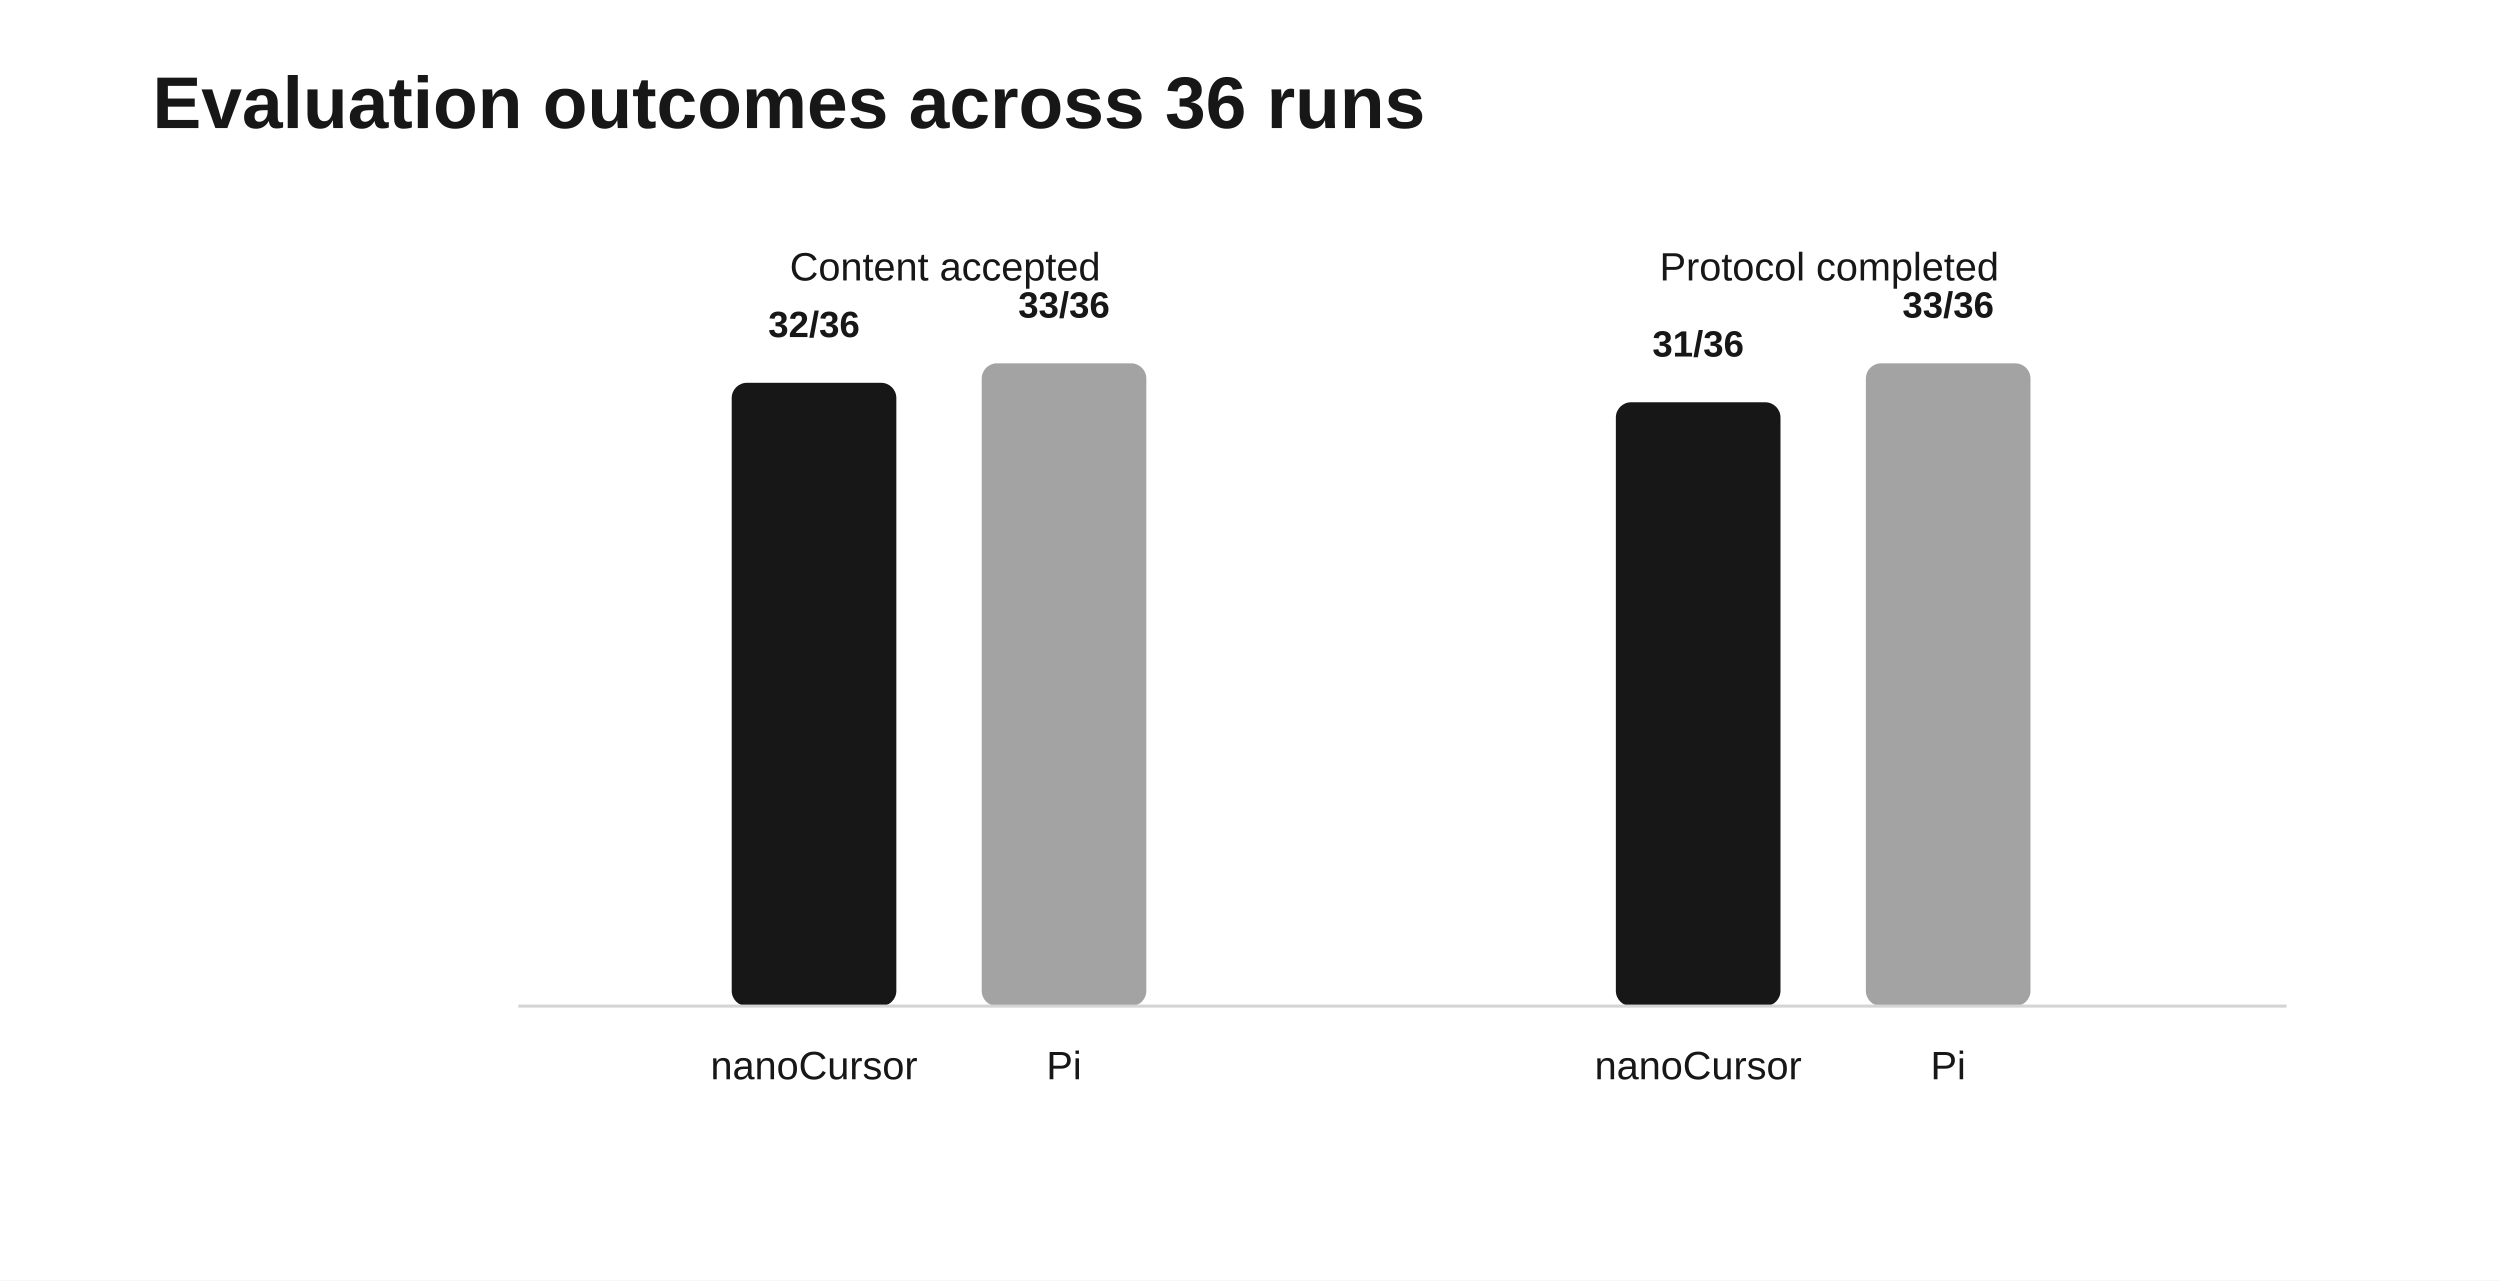
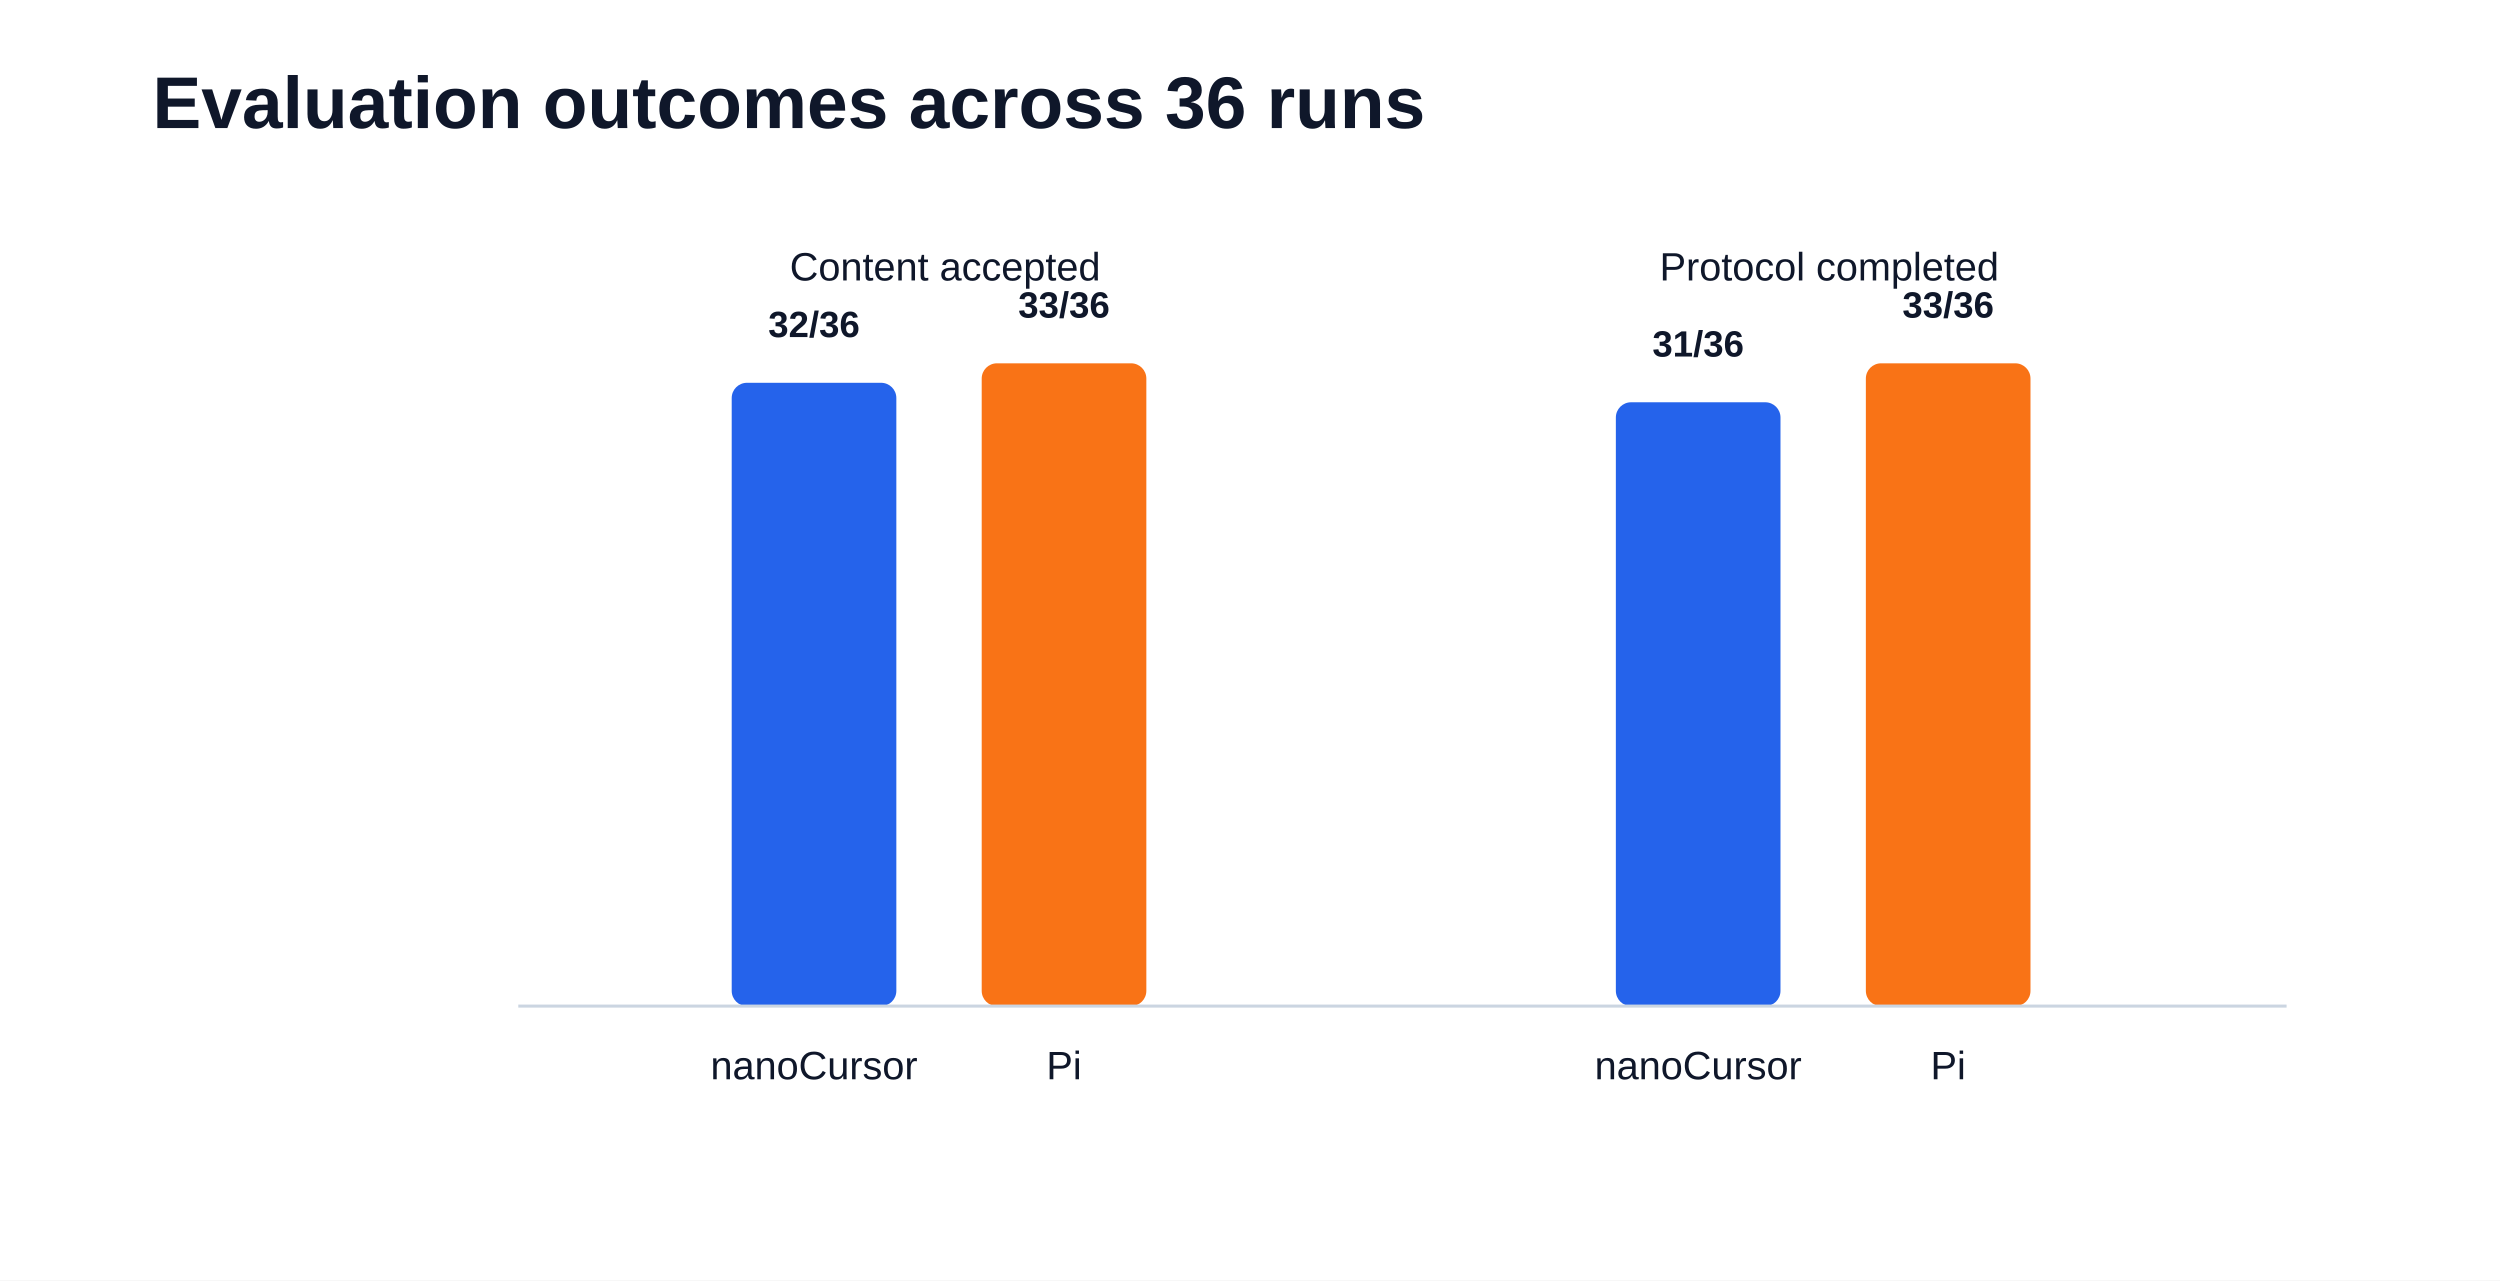
<svg xmlns="http://www.w3.org/2000/svg" width="820" height="420" viewBox="0 0 820 420">
  <rect width="100%" height="100%" fill="#ffffff" />
  <style>
- text { font-family: -apple-system, BlinkMacSystemFont, "Segoe UI", Arial, sans-serif; fill: #171717; }
- .title { font-size: 24px; font-weight: 700; } .label { font-size: 13px; } .value { font-size: 12px; font-weight: 650; }
- .axis { stroke: #d4d4d4; stroke-width: 1; } .grid { stroke: #ececec; stroke-width: 1; }
+ text { font-family: -apple-system, BlinkMacSystemFont, "Segoe UI", Arial, sans-serif; fill: #0f172a; }
+ .title { font-size: 24px; font-weight: 700; } .subtitle { font-size: 13px; fill: #737373; }
+ .label { font-size: 13px; } .small { font-size: 11px; fill: #737373; } .value { font-size: 12px; font-weight: 650; }
+ .axis { stroke: #cbd5e1; stroke-width: 1; } .grid { stroke: #e2e8f0; stroke-width: 1; }
</style>
  <text x="50" y="42" class="title">Evaluation outcomes across 36 runs</text>
  <text x="310" y="92" text-anchor="middle" class="label">Content accepted</text>
-   <rect x="240" y="125.556" width="54" height="204.444" rx="5" fill="#171717" />
+   <rect x="240" y="125.556" width="54" height="204.444" rx="5" fill="#2563eb" />
  <text x="267" y="110.556" text-anchor="middle" class="value">32/36</text>
  <text x="267" y="354" text-anchor="middle" class="label">nanoCursor</text>
-   <rect x="322" y="119.167" width="54" height="210.833" rx="5" fill="#a3a3a3" />
+   <rect x="322" y="119.167" width="54" height="210.833" rx="5" fill="#f97316" />
  <text x="349" y="104.167" text-anchor="middle" class="value">33/36</text>
  <text x="349" y="354" text-anchor="middle" class="label">Pi</text>
  <text x="600" y="92" text-anchor="middle" class="label">Protocol completed</text>
-   <rect x="530" y="131.944" width="54" height="198.056" rx="5" fill="#171717" />
+   <rect x="530" y="131.944" width="54" height="198.056" rx="5" fill="#2563eb" />
  <text x="557" y="116.944" text-anchor="middle" class="value">31/36</text>
  <text x="557" y="354" text-anchor="middle" class="label">nanoCursor</text>
-   <rect x="612" y="119.167" width="54" height="210.833" rx="5" fill="#a3a3a3" />
+   <rect x="612" y="119.167" width="54" height="210.833" rx="5" fill="#f97316" />
  <text x="639" y="104.167" text-anchor="middle" class="value">33/36</text>
  <text x="639" y="354" text-anchor="middle" class="label">Pi</text>
  <line x1="170" y1="330" x2="750" y2="330" class="axis" />
</svg>
